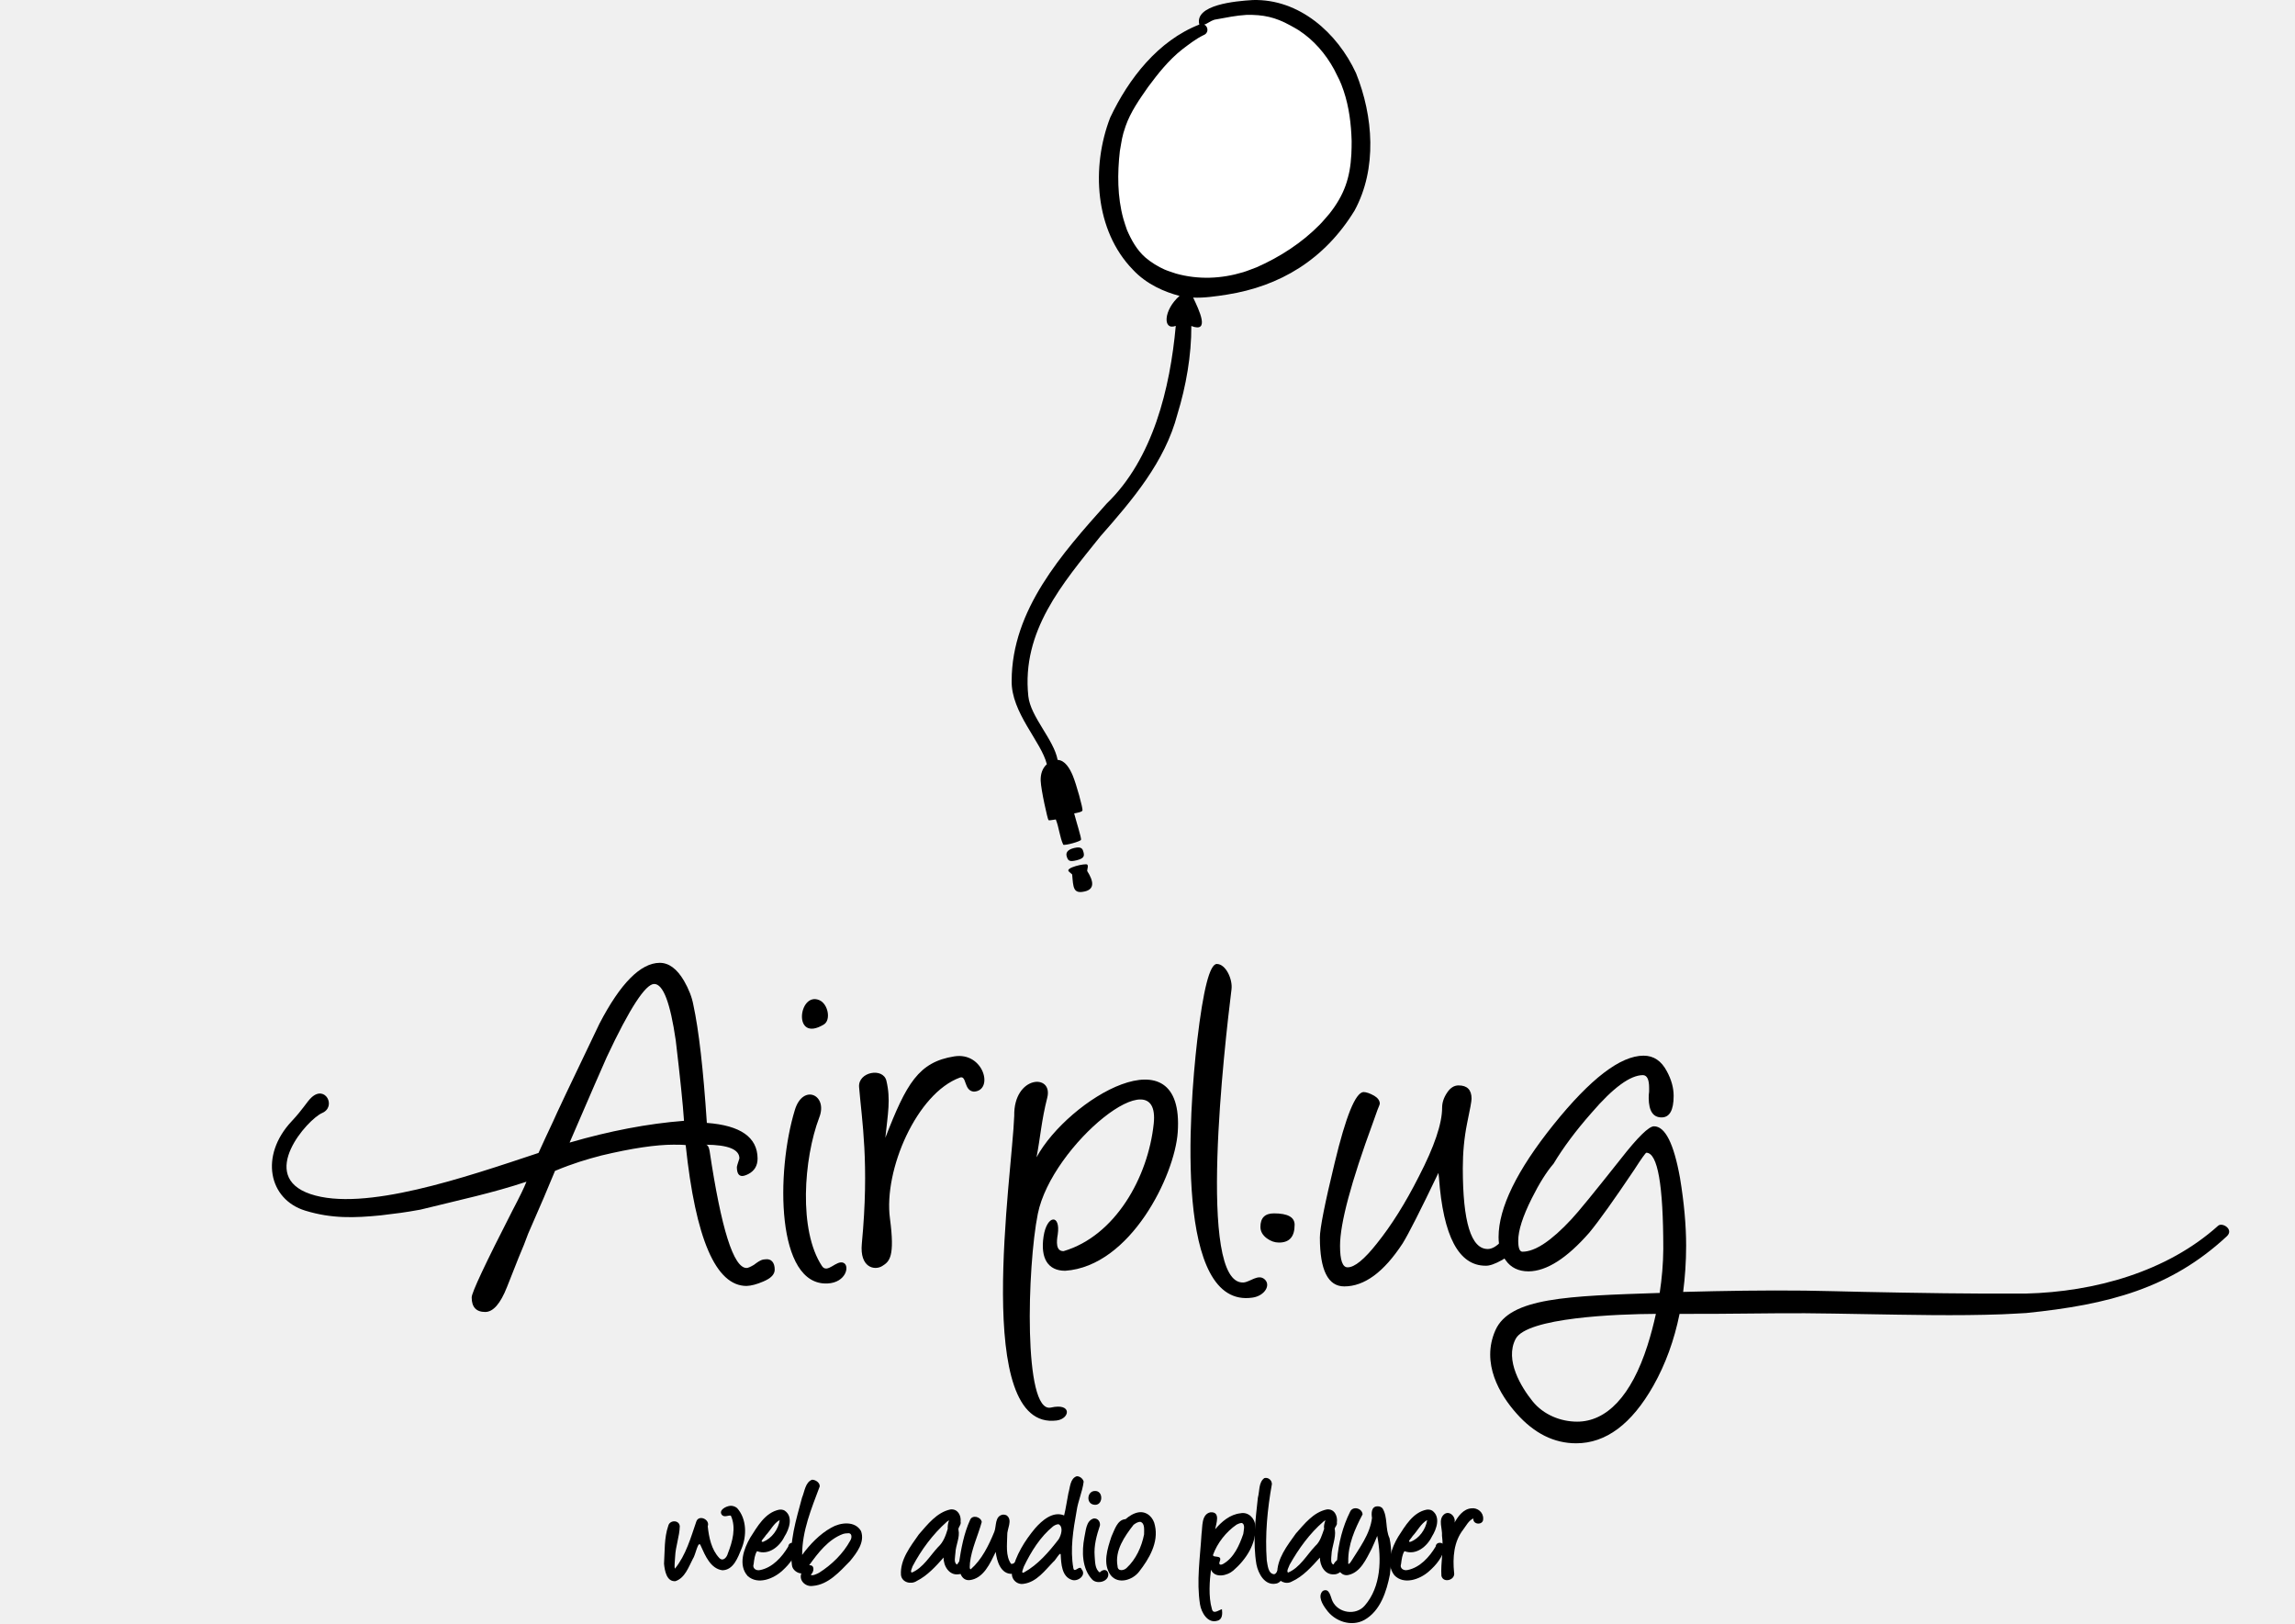
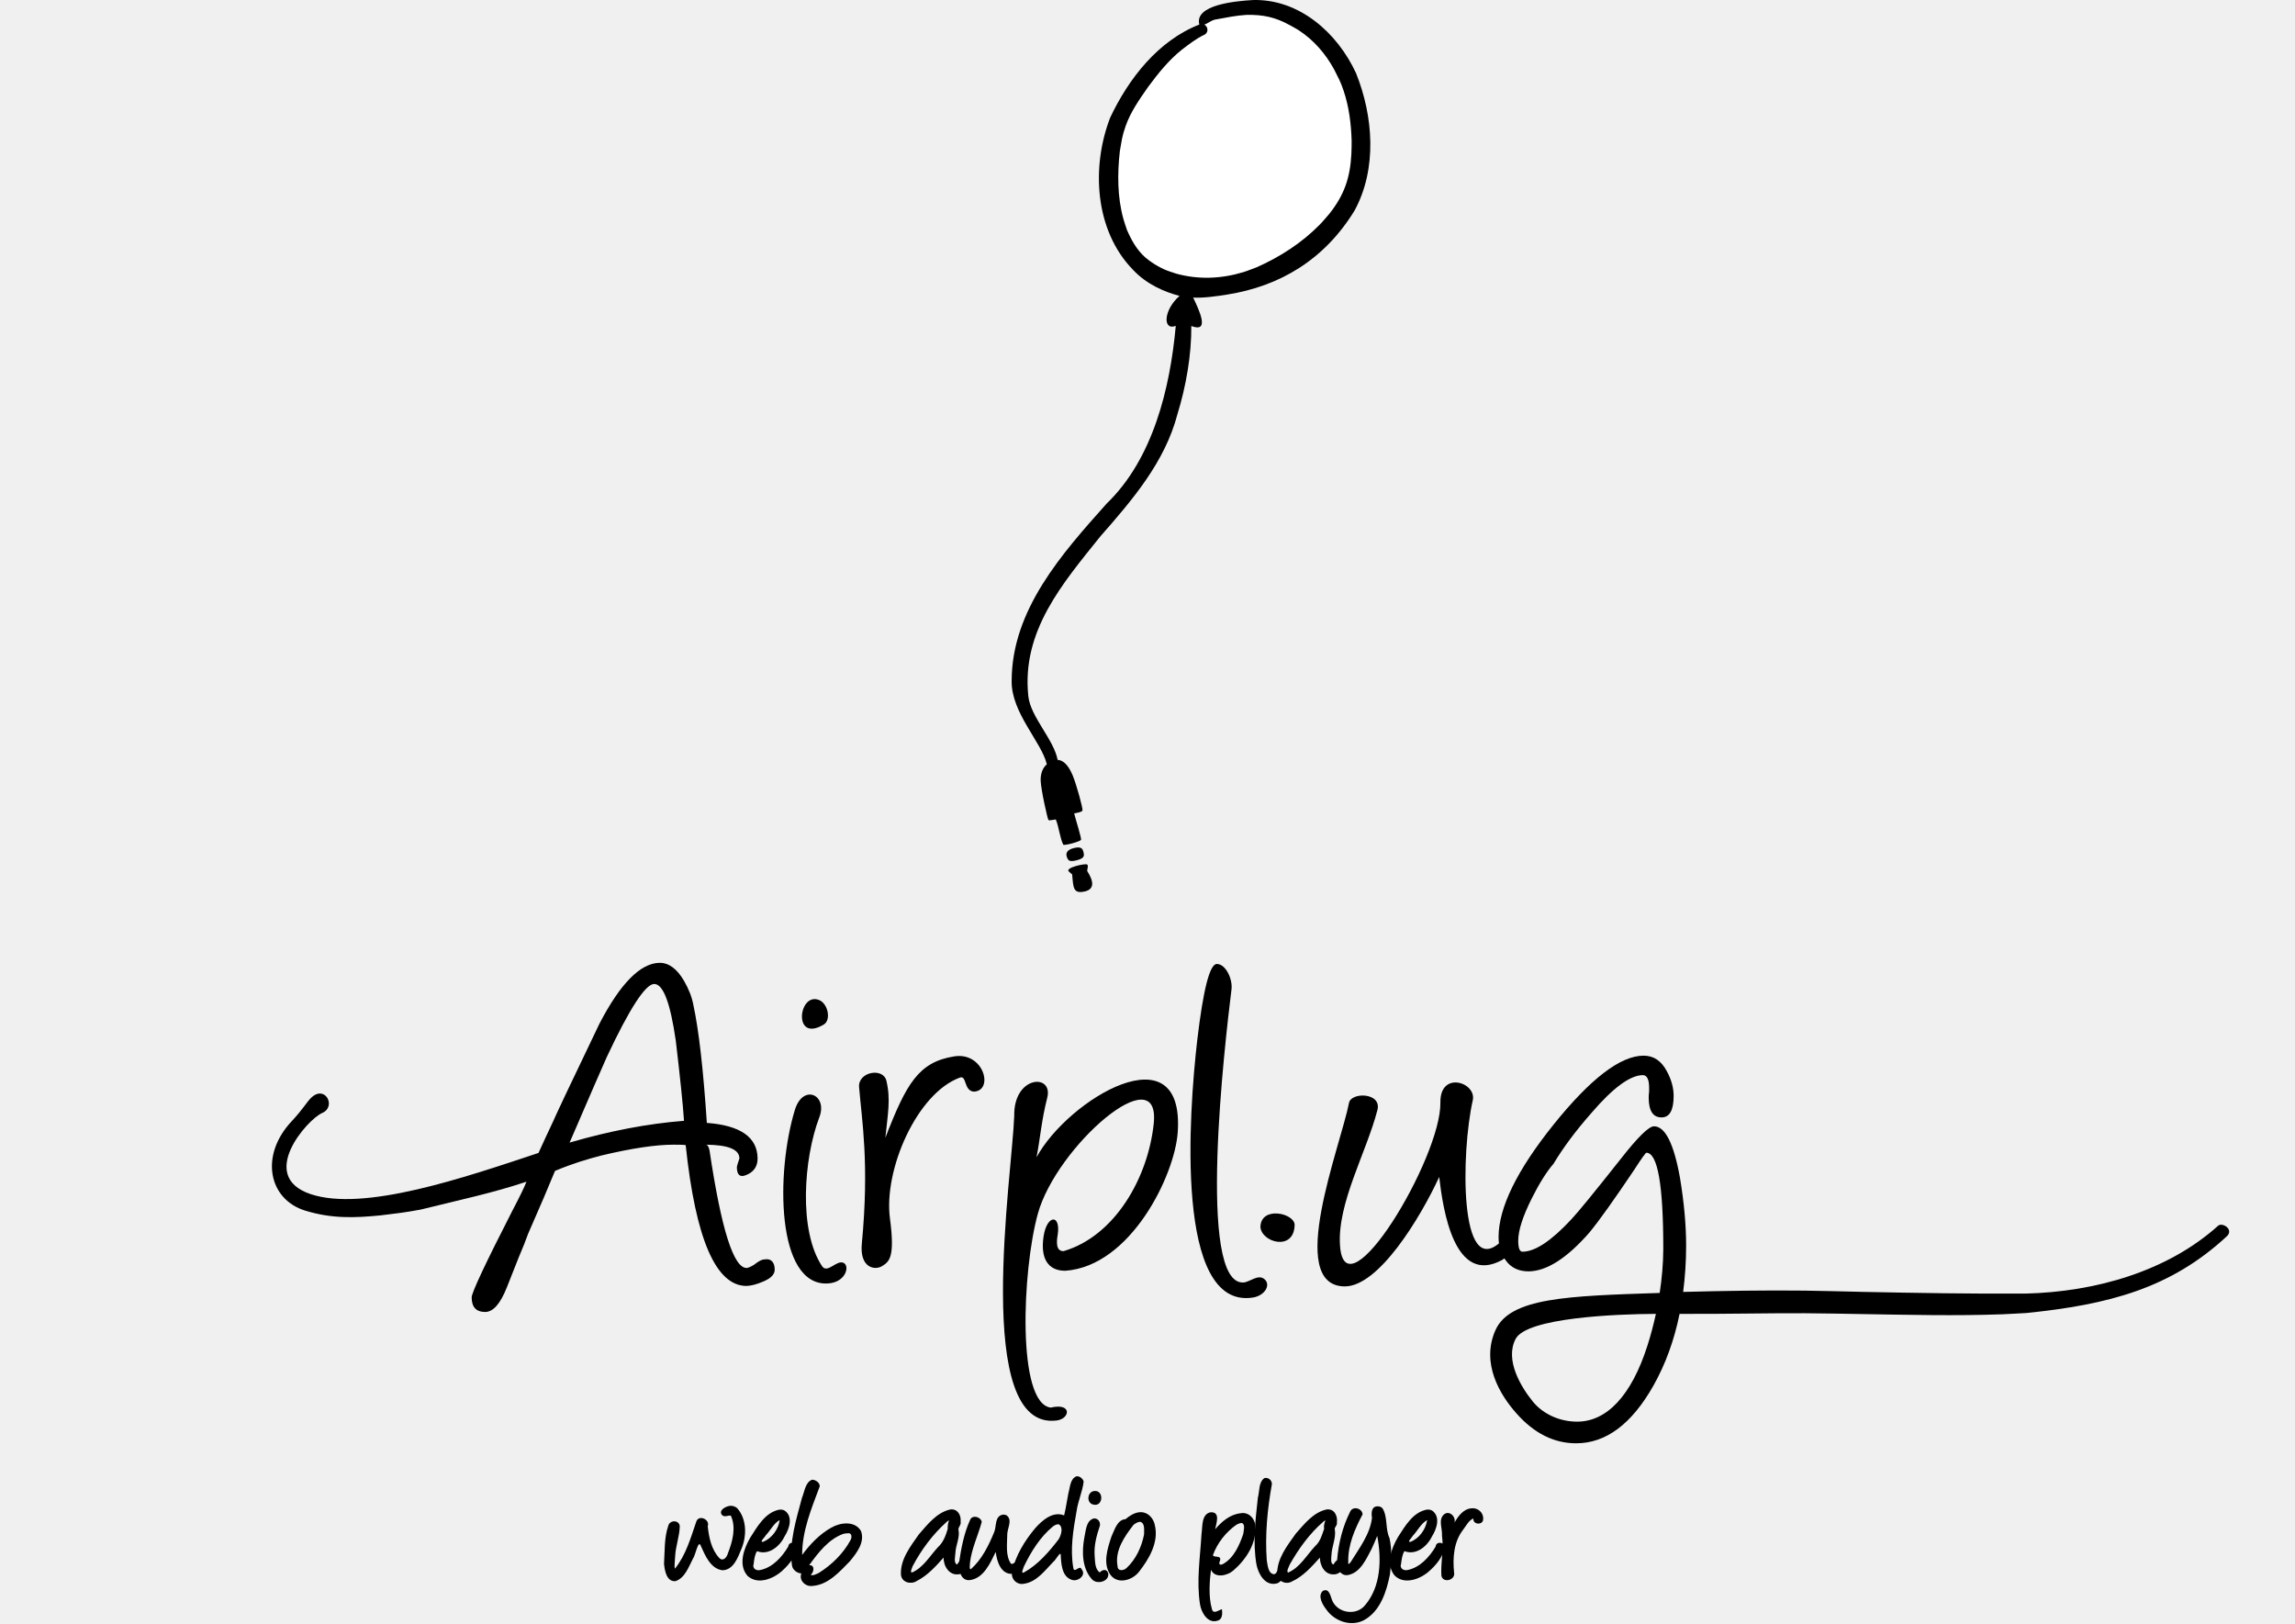
<svg xmlns="http://www.w3.org/2000/svg" xmlns:xlink="http://www.w3.org/1999/xlink" width="1414" height="1000" id="svg2" version="1.1">
  <defs id="defs4">
    <linearGradient id="linearGradient6790">
      <stop style="stop-color:#000000;stop-opacity:1;" offset="0" id="stop6792" />
      <stop id="stop6798" offset="0.5" style="stop-color:#000000;stop-opacity:0;" />
      <stop style="stop-color:#000000;stop-opacity:1;" offset="1" id="stop6794" />
    </linearGradient>
    <linearGradient id="linearGradient6771">
      <stop style="stop-color:#000000;stop-opacity:0;" offset="0" id="stop6773" />
      <stop style="stop-color:#000000;stop-opacity:1;" offset="1" id="stop6775" />
    </linearGradient>
    <linearGradient id="linearGradient6432">
      <stop style="stop-color:#cee3ea;stop-opacity:1;" offset="0" id="stop6434" />
      <stop style="stop-color:#ffffff;stop-opacity:1;" offset="1" id="stop6436" />
    </linearGradient>
    <radialGradient xlink:href="#linearGradient6771" id="radialGradient6777" cx="961" cy="296.5" fx="961" fy="296.5" r="961" gradientTransform="matrix(1,0,0,0.6170655,2,413.0401)" gradientUnits="userSpaceOnUse" />
  </defs>
  <g id="layer1" transform="translate(831.0945,-154.9355)">
    <g id="g6552" transform="matrix(5.655109,0,0,5.655109,3811.977,-5310.254)">
      <path id="path4198" d="m -749.168,1071.312 c -2.08,0.019 -4.274,2.225 -6.566,6.635 -3.139,6.529 -4.814,10.086 -5.046,10.644 -0.616,1.31 -1.147,2.451 -1.59,3.433 -8.027,2.67 -19.023,6.447 -24.846,4.48 -5.823,-1.967 -0.312,-8.148 1.273,-8.83 1.585,-0.683 0.339,-3.1 -1.17,-1.686 -0.513,0.481 -0.875,1.222 -2.154,2.587 -3.511,3.748 -2.508,8.518 1.494,9.739 2.882,0.879 5.343,0.796 8.239,0.507 1.928,-0.237 2.37,-0.273 4.308,-0.622 4.328,-1.071 7.874,-1.815 11.543,-3.041 -0.254,0.652 -0.75,1.664 -1.521,3.133 -2.966,5.797 -4.447,8.949 -4.447,9.469 0,1.059 0.492,1.59 1.475,1.59 0.867,0 1.66,-0.908 2.373,-2.719 0.443,-1.136 0.863,-2.201 1.267,-3.203 0.424,-0.982 0.767,-1.852 1.037,-2.604 1.326,-3.021 2.287,-5.266 2.926,-6.843 1.919,-0.807 3.48,-1.268 5.069,-1.682 3.313,-0.79 5.93,-1.175 7.856,-1.175 0.635,0 1.082,0.01 1.313,0.047 1.078,10.226 3.284,15.344 6.635,15.344 0.501,-0.019 1.107,-0.176 1.82,-0.484 0.828,-0.347 1.244,-0.77 1.244,-1.29 0,-0.385 -0.084,-0.687 -0.276,-0.899 -0.173,-0.191 -0.429,-0.27 -0.737,-0.23 -0.192,0.019 -0.315,0.029 -0.392,0.069 -0.212,0.077 -0.506,0.26 -0.852,0.53 -0.385,0.231 -0.653,0.346 -0.806,0.346 -1.425,0 -2.761,-4.251 -4.032,-12.764 -0.077,-0.443 -0.222,-0.668 -0.415,-0.668 2.446,0.019 3.663,0.515 3.663,1.497 -0.193,0.578 -0.277,0.882 -0.276,0.922 -6e-5,0.655 0.191,0.991 0.576,0.991 0.173,0 0.398,-0.073 0.668,-0.207 0.674,-0.347 1.014,-0.915 1.014,-1.705 -0.019,-2.311 -1.87,-3.601 -5.529,-3.871 -0.385,-5.835 -0.877,-10.125 -1.474,-12.879 -0.154,-0.828 -0.494,-1.698 -1.014,-2.603 -0.77,-1.31 -1.648,-1.958 -2.65,-1.958 z m -0.599,2.304 c 0.982,1e-4 1.753,2.049 2.35,6.152 0.481,4.064 0.783,6.983 0.899,8.755 -3.948,0.308 -8.092,1.102 -12.464,2.373 2.215,-5.123 3.554,-8.233 4.055,-9.331 2.484,-5.296 4.217,-7.949 5.161,-7.949 z" style="font-size:12px;font-style:normal;font-variant:normal;font-weight:normal;font-stretch:normal;line-height:125%;letter-spacing:0px;word-spacing:0px;fill:#000000;fill-opacity:1;stroke:none;font-family:Angelina;-inkscape-font-specification:Angelina" />
      <path style="font-size:12px;font-style:normal;font-variant:normal;font-weight:normal;font-stretch:normal;line-height:125%;letter-spacing:0px;word-spacing:0px;fill:#000000;fill-opacity:1;stroke:none;font-family:Angelina;-inkscape-font-specification:Angelina" d="m -734.439,1087.335 c 0.889,-2.903 3.634,-1.636 2.654,0.832 -1.695,4.473 -2.272,12.316 0.302,16.183 0.587,0.882 1.58,-0.716 2.354,-0.348 0.693,0.329 0.253,2.147 -1.747,2.243 -5.613,0.269 -5.637,-12.142 -3.563,-18.909 z m 2.646,-11.966 c 0.976,0.401 1.312,2.172 0.514,2.657 -3.424,2.081 -2.775,-3.587 -0.514,-2.657 z" id="path4200" />
      <path d="m -727.443,1084.855 c -0.135,-1.672 2.623,-2.173 2.976,-0.693 0.484,2.033 0.156,3.571 -0.115,6.211 2.292,-5.912 3.618,-8.252 7.511,-8.869 3.214,-0.509 4.34,3.725 2.138,3.842 -1.13,-0.088 -0.761,-1.81 -1.526,-1.532 -4.688,1.708 -8.325,10.053 -7.622,15.345 0.557,4.201 -0.05,4.694 -0.844,5.188 -0.832,0.517 -2.467,0.17 -2.22,-2.43 0.837,-8.806 -0.008,-13.49 -0.297,-17.063 z" style="font-size:12px;font-style:normal;font-variant:normal;font-weight:normal;font-stretch:normal;line-height:125%;letter-spacing:0px;word-spacing:0px;fill:#000000;fill-opacity:1;stroke:none;font-family:Angelina;-inkscape-font-specification:Angelina" id="path4202" />
-       <path d="m -710.54,1087.982 c -0.079,-4.405 4.279,-4.648 3.596,-1.968 -0.634,2.486 -0.743,4.304 -1.166,6.482 3.436,-6.325 16.162,-13.951 15.383,-2.72 -0.326,4.694 -5.124,14.591 -12.258,15.085 -1.887,0 -2.716,-1.355 -2.36,-3.731 0.359,-2.396 1.875,-2.472 1.546,-0.227 -0.136,0.768 -0.227,1.838 0.636,1.82 5.624,-1.658 9.209,-8.035 9.822,-13.896 0.771,-7.369 -11.118,2.328 -12.63,9.832 -1.151,5.711 -1.6,21.715 1.409,21.108 2.361,-0.544 2.1,1.214 0.661,1.402 -9.238,1.211 -4.853,-26.859 -4.639,-33.187 z" style="font-size:12px;font-style:normal;font-variant:normal;font-weight:normal;font-stretch:normal;line-height:125%;letter-spacing:0px;word-spacing:0px;fill:#000000;fill-opacity:1;stroke:none;font-family:Angelina;-inkscape-font-specification:Angelina" id="path4204" />
+       <path d="m -710.54,1087.982 c -0.079,-4.405 4.279,-4.648 3.596,-1.968 -0.634,2.486 -0.743,4.304 -1.166,6.482 3.436,-6.325 16.162,-13.951 15.383,-2.72 -0.326,4.694 -5.124,14.591 -12.258,15.085 -1.887,0 -2.716,-1.355 -2.36,-3.731 0.359,-2.396 1.875,-2.472 1.546,-0.227 -0.136,0.768 -0.227,1.838 0.636,1.82 5.624,-1.658 9.209,-8.035 9.822,-13.896 0.771,-7.369 -10.594,2.453 -12.63,9.832 -1.713,6.211 -2.288,20.653 1.409,21.108 2.361,-0.544 2.1,1.214 0.661,1.402 -9.238,1.211 -4.853,-26.859 -4.639,-33.187 z" style="font-size:12px;font-style:normal;font-variant:normal;font-weight:normal;font-stretch:normal;line-height:125%;letter-spacing:0px;word-spacing:0px;fill:#000000;fill-opacity:1;stroke:none;font-family:Angelina;-inkscape-font-specification:Angelina" id="path4204" />
      <path d="m -690.603,1079.756 c 0.657,-5.566 1.367,-8.328 2.138,-8.32 0.982,0.011 1.733,1.665 1.598,2.755 -0.737,5.962 -3.798,32.206 1.295,31.947 0.708,-0.036 1.615,-0.973 2.315,-0.343 0.7,0.63 4.7e-4,1.79 -1.3,1.987 -8.516,1.293 -6.957,-20.131 -6.046,-28.026 z" style="font-size:12px;font-style:normal;font-variant:normal;font-weight:normal;font-stretch:normal;line-height:125%;letter-spacing:0px;word-spacing:0px;fill:#000000;fill-opacity:1;stroke:none;font-family:Angelina;-inkscape-font-specification:Angelina" id="path4206" />
-       <path d="m -683.717,1100.081 c 0,-0.982 0.491,-1.473 1.473,-1.473 1.502,0 2.253,0.414 2.253,1.242 0,1.31 -0.578,1.955 -1.733,1.936 -0.443,0 -0.876,-0.154 -1.3,-0.462 -0.462,-0.347 -0.693,-0.761 -0.693,-1.242" style="font-size:12px;font-style:normal;font-variant:normal;font-weight:normal;font-stretch:normal;line-height:125%;letter-spacing:0px;word-spacing:0px;fill:#000000;fill-opacity:1;stroke:none;font-family:Angelina;-inkscape-font-specification:Angelina" id="path4208" />
-       <path d="m -677.24,1101.249 c 0,-1.002 0.539,-3.727 1.618,-8.175 1.213,-5.046 2.253,-7.607 3.12,-7.684 0.308,0 0.703,0.135 1.184,0.404 0.385,0.231 0.587,0.51 0.607,0.838 -4e-5,0.077 -0.087,0.318 -0.26,0.722 l -0.462,1.3 c -2.407,6.548 -3.611,11.045 -3.611,13.491 0,1.579 0.279,2.359 0.838,2.34 0.751,0 1.81,-0.867 3.178,-2.6 1.579,-1.964 3.101,-4.391 4.564,-7.28 1.695,-3.274 2.542,-5.778 2.542,-7.511 0,-0.558 0.183,-1.107 0.549,-1.647 0.347,-0.52 0.761,-0.78 1.242,-0.78 0.944,0 1.416,0.481 1.416,1.444 0,0.27 -0.164,1.175 -0.491,2.716 -0.308,1.541 -0.462,3.159 -0.462,4.853 0,5.874 0.905,8.811 2.716,8.811 0.443,0 0.915,-0.26 1.415,-0.78 0.231,-0.192 0.549,-0.443 0.953,-0.751 0.443,0.347 0.664,0.635 0.664,0.867 0,0.674 -0.482,1.29 -1.444,1.849 -0.79,0.443 -1.396,0.655 -1.82,0.635 -2.927,0 -4.622,-3.207 -5.084,-9.62 l -0.058,-0.491 c -1.964,4.102 -3.264,6.664 -3.9,7.684 -2.041,3.12 -4.16,4.68 -6.355,4.68 -1.772,0 -2.658,-1.772 -2.658,-5.316" style="font-size:12px;font-style:normal;font-variant:normal;font-weight:normal;font-stretch:normal;line-height:125%;letter-spacing:0px;word-spacing:0px;fill:#000000;fill-opacity:1;stroke:none;font-family:Angelina;-inkscape-font-specification:Angelina" id="path4210" />
-       <path id="path4212" d="m -641.966,1081.426 c -2.523,0 -5.79,2.503 -9.815,7.511 -3.987,4.969 -5.99,9.06 -5.99,12.257 0,1.021 0.263,1.861 0.783,2.534 0.559,0.789 1.39,1.198 2.488,1.198 1.964,-0.019 4.166,-1.423 6.612,-4.216 1.098,-1.329 2.731,-3.63 4.907,-6.866 0.79,-1.232 1.236,-1.843 1.313,-1.843 1.233,0.019 1.843,3.511 1.843,10.483 -0.01,1.589 -0.148,3.187 -0.392,4.792 -9.999,0.335 -16.326,0.493 -17.905,4.078 -1.579,3.585 0.492,7.021 2.307,9.054 1.926,2.176 4.09,3.249 6.497,3.249 3.236,0 6.04,-2.087 8.409,-6.267 1.319,-2.337 2.272,-4.947 2.857,-7.833 0.192,7e-4 0.384,-6e-4 0.576,0 4.355,0.02 8.708,-0.083 13.063,-0.069 2.187,0.01 4.15,0.061 6.336,0.092 5.055,0.082 10.106,0.206 15.16,0.023 0.878,-0.032 1.749,-0.095 2.626,-0.138 8.987,-0.909 15.758,-2.69 21.864,-8.363 0.803,-0.746 -0.496,-1.554 -0.951,-1.145 -5.567,5.008 -13.44,7.204 -20.959,7.389 -5.899,0.035 -11.796,-0.065 -17.694,-0.184 -1.668,-0.035 -4.72,-0.12 -6.382,-0.138 -4.37,-0.049 -8.741,0.023 -13.109,0.138 -0.046,0 -0.092,0 -0.138,0 0.204,-1.6 0.323,-3.27 0.323,-5.022 0,-2.253 -0.225,-4.719 -0.668,-7.396 -0.674,-3.756 -1.621,-5.622 -2.834,-5.622 -0.559,0 -1.768,1.179 -3.617,3.548 -2.87,3.621 -4.656,5.815 -5.368,6.566 -2.196,2.369 -3.978,3.548 -5.345,3.548 -0.308,0 -0.461,-0.408 -0.461,-1.198 0,-1.117 0.492,-2.643 1.474,-4.608 0.828,-1.656 1.622,-2.912 2.373,-3.779 1.04,-1.733 2.414,-3.588 4.147,-5.552 2.35,-2.735 4.212,-4.101 5.599,-4.101 0.443,0.02 0.668,0.477 0.668,1.382 l 0,0.415 c -0.038,0.25 -0.046,0.483 -0.046,0.714 0.019,1.406 0.481,2.097 1.405,2.097 0.867,0 1.313,-0.771 1.313,-2.35 0,-0.886 -0.256,-1.786 -0.737,-2.672 -0.597,-1.136 -1.437,-1.705 -2.534,-1.705 z m 1.336,28.131 c -0.252,1.145 -0.552,2.302 -0.922,3.456 -1.753,5.489 -4.454,8.286 -7.66,8.286 -1.772,-10e-5 -3.652,-0.727 -4.861,-2.229 -1.209,-1.502 -3.058,-4.473 -1.838,-6.789 1.22,-2.316 11.007,-2.707 15.281,-2.724 z" style="font-size:12px;font-style:normal;font-variant:normal;font-weight:normal;font-stretch:normal;line-height:125%;letter-spacing:0px;word-spacing:0px;fill:#000000;fill-opacity:1;stroke:none;font-family:Angelina;-inkscape-font-specification:Angelina" />
+       <path d="m -683.717,1100.081 c 0.058,-2.299 3.682,-1.51 3.727,-0.231 -0.053,2.939 -3.628,1.923 -3.727,0.231" style="font-size:12px;font-style:normal;font-variant:normal;font-weight:normal;font-stretch:normal;line-height:125%;letter-spacing:0px;word-spacing:0px;fill:#000000;fill-opacity:1;stroke:none;font-family:Angelina;-inkscape-font-specification:Angelina" id="path4208" />
+       <path d="m -674.066,1086.577 c 0.203,-1.195 3.595,-1.165 3.094,0.776 -1.191,4.619 -4.406,10.173 -4.073,14.791 0.56,7.762 11.024,-9.547 10.935,-15.614 -0.052,-3.504 3.967,-2.188 3.527,-0.243 -1.281,5.666 -1.493,19.632 3.045,15.423 0.212,-0.214 0.458,-0.866 0.953,-0.751 1.721,0.398 -0.253,2.426 -0.78,2.716 -5.229,2.878 -6.467,-5.498 -6.874,-9.033 -2.038,4.412 -6.608,11.995 -10.344,11.922 -6.41,-0.124 -0.403,-15.295 0.516,-19.987 z" style="font-size:12px;font-style:normal;font-variant:normal;font-weight:normal;font-stretch:normal;line-height:125%;letter-spacing:0px;word-spacing:0px;fill:#000000;fill-opacity:1;stroke:none;font-family:Angelina;-inkscape-font-specification:Angelina" id="path4210" />
+       <path id="path4212" d="m -641.966,1081.426 c -2.523,0 -5.79,2.503 -9.815,7.511 -3.987,4.969 -5.99,9.06 -5.99,12.257 0,1.021 0.263,1.861 0.783,2.534 0.559,0.789 1.39,1.198 2.488,1.198 1.964,-0.019 4.166,-1.423 6.612,-4.216 1.098,-1.329 2.731,-3.63 4.907,-6.866 0.79,-1.232 1.236,-1.843 1.313,-1.843 1.233,0.019 1.843,3.511 1.843,10.483 -0.01,1.589 -0.148,3.187 -0.392,4.792 -9.999,0.335 -16.326,0.493 -17.905,4.078 -1.579,3.585 0.492,7.021 2.307,9.054 1.926,2.176 4.09,3.249 6.497,3.249 3.236,0 6.04,-2.087 8.409,-6.267 1.319,-2.337 2.272,-4.947 2.857,-7.833 0.192,7e-4 0.384,-6e-4 0.576,0 4.355,0.02 8.708,-0.083 13.063,-0.069 2.187,0.01 4.15,0.061 6.336,0.092 5.055,0.082 10.106,0.206 15.16,0.023 0.878,-0.032 1.749,-0.095 2.626,-0.138 8.987,-0.909 15.758,-2.69 21.864,-8.363 0.803,-0.746 -0.496,-1.554 -0.951,-1.145 -5.567,5.008 -13.44,7.204 -20.959,7.389 -5.899,0.035 -11.796,-0.065 -17.694,-0.184 -1.668,-0.035 -4.72,-0.12 -6.382,-0.138 -4.37,-0.049 -8.741,0.023 -13.109,0.138 -0.046,0 -0.092,0 -0.138,0 0.204,-1.6 0.323,-3.27 0.323,-5.022 0,-2.253 -0.225,-4.719 -0.668,-7.396 -0.674,-3.756 -1.621,-5.622 -2.834,-5.622 -0.559,0 -1.768,1.179 -3.617,3.548 -2.87,3.621 -4.656,5.815 -5.368,6.566 -2.196,2.369 -3.978,3.548 -5.345,3.548 -0.308,0 -0.461,-0.408 -0.461,-1.198 0,-1.117 0.492,-2.643 1.474,-4.608 0.828,-1.656 1.622,-2.912 2.373,-3.779 1.04,-1.733 2.414,-3.588 4.147,-5.552 2.35,-2.735 4.212,-4.101 5.599,-4.101 0.443,0.02 0.668,0.477 0.668,1.382 l 0,0.415 c -0.038,0.25 -0.046,0.483 -0.046,0.714 0.019,1.406 0.481,2.097 1.405,2.097 0.867,0 1.313,-0.771 1.313,-2.35 0,-0.886 -0.256,-1.786 -0.737,-2.672 -0.597,-1.136 -1.437,-1.705 -2.534,-1.705 z m 1.336,28.131 c -0.252,1.145 -0.552,2.302 -0.922,3.456 -1.753,5.489 -4.454,8.286 -7.66,8.286 -1.772,-10e-5 -3.652,-0.727 -4.861,-2.229 -1.209,-1.502 -3.058,-4.473 -1.838,-6.789 1.22,-2.316 11.007,-2.707 15.281,-2.724 z" style="font-size:12px;font-style:normal;font-variant:normal;font-weight:normal;font-stretch:normal;line-height:125%;letter-spacing:0px;word-spacing:0px;fill:#000000;fill-opacity:1;stroke:none;font-family:Angelina;-inkscape-font-specification:Angelina;opacity:1" />
    </g>
    <path style="fill:#ffffff;fill-opacity:1;stroke:none" d="m -88.366,164.894 -2.931,8.792 -21.002,13.188 -20.026,24.91 -13.188,32.725 0,34.678 6.35,27.352 28.817,22.468 32.236,2.931 39.074,-16.118 L -4.356,287 7.366,253.299 4.436,211.294 -16.567,176.616 -42.942,161.475 -69.805,159.033 z" id="path3934" />
    <path style="fill:#000000;fill-opacity:1;stroke:none" d="m -59.189,154.957 c -10.811,0.651 -36.096,2.919 -32.983,15.11 -25.346,9.893 -43.561,33.298 -54.914,57.331 -11.74,30.371 -9.569,69.473 13.987,93.682 8.474,9.13 19.802,13.831 28.752,16.146 -9.966,8.678 -10.473,21.61 -2.331,18.477 -3.475,38.405 -14.019,81.991 -42.567,109.482 -27.481,30.752 -58.438,65.402 -58.54,109.137 -0.391,19.611 18.347,37.659 21.672,51.46 -2.797,2.459 -3.939,6.177 -3.799,10.188 0.197,5.632 4.319,24 4.835,24.262 0.517,0.262 1.847,-0.065 4.49,-0.432 2.017,5.049 2.381,10.783 4.576,15.542 1.184,0.64 10.645,-1.988 10.965,-3.022 0.32,-1.034 -2.821,-10.808 -4.231,-16.232 2.046,-0.524 4.625,-0.718 5.094,-1.813 0.469,-1.095 -3.836,-16.436 -5.958,-21.499 -1.82,-4.345 -4.731,-9.446 -9.325,-9.67 -2.326,-12.574 -16.721,-26.493 -18.064,-39.287 -4.209,-40.1 20.944,-69.204 44.398,-98.429 19.658,-22.383 39.761,-45.739 47.488,-75.291 5.264,-17.054 8.671,-36.419 8.548,-54.309 11.716,4.52 4.799,-9.802 1.122,-17.528 6.249,0.367 14.326,-0.791 20.809,-1.813 32.518,-5.127 60.057,-21.409 78.658,-51.805 C 17.52,258.818 15.043,226.483 4.359,199.941 -7.088,175.231 -30.542,154.178 -59.189,154.957 z m -3.972,9.152 c 10.308,-0.22 17.876,1.397 27.025,6.476 1.731,0.99 3.599,1.928 5.267,3.022 9.256,6.069 16.471,14.417 21.758,24.09 2.752,5.489 3.891,7.313 5.871,13.21 3.36,10.007 4.613,20.407 4.922,30.911 -0.011,2.719 -0.025,5.401 -0.173,8.116 -0.783,14.615 -4.37,25.071 -13.469,36.609 -1.97,2.23 -3.875,4.61 -5.958,6.735 -11.045,11.268 -24.552,19.988 -38.94,26.334 -2.752,0.979 -5.492,2.177 -8.289,3.022 -13.597,4.107 -27.632,4.67 -41.358,0.863 -2.331,-0.82 -4.815,-1.517 -7.08,-2.504 -3.854,-1.678 -8.638,-4.628 -11.829,-7.425 -5.24,-4.593 -8.569,-10.627 -11.311,-16.923 -0.78,-2.344 -1.588,-4.526 -2.245,-6.907 -3.723,-13.49 -3.717,-27.909 -2.159,-41.703 1.253,-6.941 1.244,-8.784 3.54,-15.369 3.068,-8.8 8.526,-16.507 13.815,-24.09 6.211,-8.38 12.753,-16.629 20.981,-23.14 4.206,-3.176 8.366,-6.477 13.124,-8.807 3.547,-1.33 2.998,-5.346 0.518,-6.562 0.446,-0.115 0.92,-0.211 1.381,-0.518 1.917,-1.07 3.808,-2.425 6.044,-2.677 6.162,-1.123 12.292,-2.396 18.564,-2.763 z" id="path5920" />
    <path style="font-size:40.15px;font-style:normal;font-variant:normal;font-weight:normal;font-stretch:normal;line-height:125%;letter-spacing:0px;word-spacing:0px;fill:#000000;fill-opacity:1;stroke:none;font-family:Garamond Premier Pro;-inkscape-font-specification:Garamond Premier Pro" d="m -170.507,693.683 c 0.68,7.986 0.561,12.132 7.748,10.475 6.01,-1.386 5.692,-6.041 1.497,-12.624 -0.011,-1.347 0.92,-3.006 0.032,-3.943 -0.875,-0.923 -14.137,1.941 -11.262,4.345" id="path4990" />
    <path style="font-size:15.521px;font-style:normal;font-variant:normal;font-weight:bold;font-stretch:normal;line-height:125%;letter-spacing:0px;word-spacing:0px;fill:#000000;fill-opacity:1;stroke:none;font-family:Angelina;-inkscape-font-specification:Angelina" d="m -381.204,1082.674 c -2.533,0.204 -7.453,2.664 -5.068,5.658 1.572,1.612 3.888,0.058 5.454,0.385 3.407,7.293 1.025,16.054 -1.818,23.248 -0.591,2.402 -2.998,5.274 -5.318,2.818 -4.837,-5.166 -6.346,-12.652 -7.09,-19.521 1.554,-4.106 -5.359,-7.343 -6.999,-3.023 -3.45,10.001 -6.402,20.755 -13.226,29.157 -0.518,-1.48 0.083,-5.118 0.136,-7.363 0.238,-6.318 2.716,-12.512 2.863,-18.771 -0.32,-4.042 -6.225,-3.962 -7.09,-0.272 -2.567,7.406 -2.109,15.575 -2.613,23.339 0.383,4.123 1.548,11.264 7.068,10.749 5.839,-1.976 8.074,-8.726 10.685,-13.717 1.667,-2.108 3.347,-12.621 5,-7.813 2.64,5.88 5.972,13.875 13.222,14.826 6.854,-0.113 9.58,-7.989 11.749,-13.249 3.334,-7.964 3.275,-18.384 -2.682,-25.044 -1.185,-0.978 -2.715,-1.545 -4.272,-1.409 z" id="path6661" />
    <path style="font-size:15.521px;font-style:normal;font-variant:normal;font-weight:bold;font-stretch:normal;line-height:125%;letter-spacing:0px;word-spacing:0px;fill:#000000;fill-opacity:1;stroke:none;font-family:Angelina;-inkscape-font-specification:Angelina" d="m -351.001,1085.037 c -8.697,1.768 -13.477,10.406 -17.885,17.294 -3.952,6.823 -7.585,16.876 -1.545,23.589 6.362,5.666 16.071,1.654 21.521,-3.454 4.253,-3.877 8.322,-8.995 9.09,-14.772 -0.682,-2.825 -5.263,-3.22 -5.613,0.058 -3.837,6.46 -9.657,12.972 -17.34,14.499 -2.453,0.581 -4.944,-1.065 -3.977,-3.749 0.296,-2.604 0.743,-6.094 2.113,-7.886 7.064,2.751 13.976,-2.902 16.885,-9.022 2.942,-4.524 5.569,-12.393 0.022,-16.022 -0.994,-0.543 -2.14,-0.678 -3.273,-0.52 z m 0.295,6.409 c -0.743,5.651 -4.86,11.278 -10.158,13.385 -2.736,0.475 1.144,-2.954 1.62,-4.058 2.853,-2.944 4.912,-7.405 8.538,-9.327 z" id="path6663" />
    <path style="font-size:15.521px;font-style:normal;font-variant:normal;font-weight:bold;font-stretch:normal;line-height:125%;letter-spacing:0px;word-spacing:0px;fill:#000000;fill-opacity:1;stroke:none;font-family:Angelina;-inkscape-font-specification:Angelina" d="m -330.73,1066.583 c -4.267,1.557 -4.627,7.389 -6.227,11.068 -3.568,13.511 -8.099,27.505 -6.204,41.61 0.288,2.986 3.518,5.032 5.795,5.045 -1.676,4.433 2.677,8.431 7.045,7.704 9.6,-0.752 16.583,-8.787 22.907,-15.249 4.113,-5.021 9.361,-11.699 6.795,-18.566 -3.733,-6.428 -12.684,-5.309 -18.226,-2.114 -7.24,3.977 -13.422,10.536 -18.021,16.84 -0.084,-14.75 5.749,-28.638 10.817,-42.201 0.128,-2.378 -2.574,-4.099 -4.681,-4.136 z m 21.726,33.02 c 2.914,-0.6 2.949,2.639 1.818,4.409 -4.437,8.166 -11.51,15.021 -19.294,19.93 -1.313,0.674 -4.261,2.148 -5.068,1.159 2.04,-1.619 2.638,-6.14 -1,-5.818 5.486,-7.642 11.815,-15.944 20.908,-19.294 0.858,-0.266 1.739,-0.373 2.636,-0.385 z" id="path6665" />
    <path style="font-size:15.521px;font-style:normal;font-variant:normal;font-weight:bold;font-stretch:normal;line-height:125%;letter-spacing:0px;word-spacing:0px;fill:#000000;fill-opacity:1;stroke:none;font-family:Angelina;-inkscape-font-specification:Angelina" d="m -245.509,1084.9 c -8.407,1.791 -14.105,9.253 -19.494,15.411 -5.115,7.352 -11.631,15.528 -10.981,24.994 0.56,4.581 6.163,6.01 9.704,3.682 6.618,-3.315 11.838,-9.147 16.567,-14.453 -0.167,5.083 3.391,11.141 9.158,10.318 3.967,-0.066 8.267,-6.178 4.545,-9.068 -2.534,-0.963 -4.366,1.363 -5.409,3.069 -2.282,-0.989 -1.095,-5.121 -1.023,-7.136 0.146,-4.764 2.926,-9.601 1.886,-14.294 -0.398,-1.399 1.858,-3.066 1.318,-4.977 0.429,-3.914 -1.821,-8.056 -6.272,-7.545 z m -0.886,6.817 c -0.697,1.667 -0.848,3.645 -0.795,5.205 -1.224,4.017 -2.635,8.148 -5.909,11.118 -5.053,5.398 -9.118,12.761 -16.157,15.744 -1.333,-0.232 0.21,-2.927 0.432,-3.864 5.348,-10.149 12.437,-19.722 21.044,-27.384 0.273,-0.119 1.255,-1.052 1.386,-0.818 z" id="path6667" />
    <path style="font-size:15.521px;font-style:normal;font-variant:normal;font-weight:bold;font-stretch:normal;line-height:125%;letter-spacing:0px;word-spacing:0px;fill:#000000;fill-opacity:1;stroke:none;font-family:Angelina;-inkscape-font-specification:Angelina" d="m -213.375,1088.127 c -4.931,1.015 -3.704,7.084 -5.113,10.59 -3.441,8.338 -7.645,17.025 -14.499,23.043 -1.069,0 -0.439,-2.895 -0.5,-3.908 0.958,-8.641 5.007,-16.942 7.272,-25.249 -0.566,-3.22 -5.937,-4.645 -7.227,-1.136 -3.777,8.283 -5.457,17.5 -6.818,26.475 -0.231,4.182 1.004,10.871 6.454,10.522 8.733,-0.934 12.762,-10.456 16.203,-17.385 0.651,5.68 3.131,13.886 10.181,13.498 3.26,-0.328 8.425,-3.942 5.727,-7.499 -2.097,-3.597 -3.979,2.065 -6.5,1.296 -3.405,-4.881 -2.389,-11.754 -2.318,-17.521 -0.258,-3.897 3.601,-9.382 -0.386,-12.295 -0.743,-0.362 -1.643,-0.526 -2.477,-0.43 z" id="path6669" />
    <path style="font-size:15.521px;font-style:normal;font-variant:normal;font-weight:bold;font-stretch:normal;line-height:125%;letter-spacing:0px;word-spacing:0px;fill:#000000;fill-opacity:1;stroke:none;font-family:Angelina;-inkscape-font-specification:Angelina" d="m -167.697,1064.447 c -4.132,1.381 -4.062,6.927 -5.137,10.44 -0.92,4.489 -1.573,9.542 -2.635,13.694 -6.893,-2.821 -13.622,3.11 -17.84,7.909 -6.444,7.721 -12.082,16.711 -14.158,26.657 -1.112,4.391 2.827,8.45 7.227,7.545 7.805,-1.094 12.928,-8.157 18.044,-13.454 1.426,-0.877 4.358,-6.651 4.631,-4.523 0.288,5.571 0.578,13.627 6.937,15.59 3.638,1.262 9.091,-2.925 5.909,-6.567 -1.09,-2.984 -4.508,2.821 -5.068,-0.727 -2.067,-11.471 -0.071,-23.607 2,-35.066 0.839,-6.15 3.651,-12.104 4.363,-18.203 -0.456,-1.805 -2.401,-3.377 -4.272,-3.295 z m -11.158,29.565 c 3.135,1.72 1.551,6.779 0,9.295 -6.004,7.796 -12.702,15.59 -21.294,20.385 -2.301,1.185 -0.342,-2.653 -0.114,-3.613 4.434,-9.181 10.062,-18.297 17.999,-24.771 1.027,-0.692 2.144,-1.297 3.409,-1.296 z" id="path6671" />
    <path style="font-size:15.521px;font-style:normal;font-variant:normal;font-weight:bold;font-stretch:normal;line-height:125%;letter-spacing:0px;word-spacing:0px;fill:#000000;fill-opacity:1;stroke:none;font-family:Angelina;-inkscape-font-specification:Angelina" d="m -156.879,1073.537 c -4.418,0.458 -5.022,7.41 -0.568,8.386 6.143,1.478 6.617,-9.042 0.568,-8.386 z m -0.455,16.954 c -4.725,1.426 -4.729,7.763 -5.681,11.794 -1.593,8.591 -1.474,18.969 4.772,25.726 3.093,3.367 10.767,1.258 9.954,-3.75 -0.807,-2.923 -3.572,-2.343 -5.227,-0.549 -3.017,-2.001 -2.841,-6.711 -3.136,-10.021 -0.535,-6.519 1.212,-12.791 3.25,-18.885 0.345,-2.397 -1.381,-4.679 -3.932,-4.318 z" id="path6673" />
    <path style="font-size:15.521px;font-style:normal;font-variant:normal;font-weight:bold;font-stretch:normal;line-height:125%;letter-spacing:0px;word-spacing:0px;fill:#000000;fill-opacity:1;stroke:none;font-family:Angelina;-inkscape-font-specification:Angelina" d="m -129.518,1086.672 c -3.078,0.464 -5.958,2.371 -8.09,4.205 -5.226,0.328 -6.836,6.865 -8.704,10.749 -2.434,7.35 -5.585,16.777 -0.477,23.748 4.547,5.897 13.493,3.094 17.476,-2.091 6.163,-7.858 12.199,-18.055 9.795,-28.498 -0.853,-4.812 -4.843,-8.867 -9.999,-8.114 z m 1.114,5.886 c 2.87,0.968 2.144,5.247 2.204,7.704 -1.47,7.598 -5.028,15.373 -10.704,20.634 -1.642,1.718 -5.544,2.372 -5.636,-1 -1.84,-9.686 4.346,-18.431 9.863,-25.544 1.243,-0.91 2.651,-1.883 4.272,-1.795 z" id="path6675" />
    <path style="font-size:15.521px;font-style:normal;font-variant:normal;font-weight:bold;font-stretch:normal;line-height:125%;letter-spacing:0px;word-spacing:0px;fill:#000000;fill-opacity:1;stroke:none;font-family:Angelina;-inkscape-font-specification:Angelina" d="m -85.316,1086.65 c -5.714,1.257 -4.801,8.96 -5.487,13.319 -0.843,14.424 -3.222,29.133 -0.922,43.495 0.789,4.929 4.77,11.888 10.658,10 3.265,-0.752 3.155,-4.456 2.841,-7.114 -2.081,0.593 -5.448,3.469 -6.204,-0.204 -2.219,-7.492 -1.375,-17.794 -0.545,-24.089 2.366,5.448 10.093,3.687 13.726,0.498 7.799,-6.714 14.545,-16.774 13.522,-27.589 -0.14,-4.62 -4.287,-8.717 -9.068,-7.704 -6.398,0.675 -11.642,5.123 -15.613,9.863 0.6,-3.415 3.544,-10.926 -2.909,-10.477 z m 19.294,6.591 c 2.42,0.806 1.093,4.885 0.932,6.772 -2.401,6.939 -5.744,14.712 -12.431,18.476 -1.713,0.896 -2.919,0.464 -2.023,-1.682 1.647,-4.173 -4.106,-1.842 -4.204,-3.841 2.677,-7.416 8.024,-14.198 14.522,-18.703 0.999,-0.532 2.068,-0.972 3.204,-1.023 z" id="path6677" />
    <path style="font-size:15.521px;font-style:normal;font-variant:normal;font-weight:bold;font-stretch:normal;line-height:125%;letter-spacing:0px;word-spacing:0px;fill:#000000;fill-opacity:1;stroke:none;font-family:Angelina;-inkscape-font-specification:Angelina" d="m -52.091,1065.584 c -3.636,2.577 -2.896,8.183 -4,12.044 -1.49,13.558 -3.19,27.616 -0.886,41.134 1.116,5.688 5.115,13.153 11.976,11.84 3.35,-0.492 5.784,-4.741 2.157,-6.997 -1.489,-2.71 -1.083,0.675 -3.157,1.225 -3.885,-0.243 -4.058,-5.75 -4.613,-8.613 -1.14,-15.695 0.39,-31.535 3.159,-46.928 0.04,-2.414 -2.284,-4.347 -4.636,-3.704 z" id="path6679" />
    <path style="font-size:15.521px;font-style:normal;font-variant:normal;font-weight:bold;font-stretch:normal;line-height:125%;letter-spacing:0px;word-spacing:0px;fill:#000000;fill-opacity:1;stroke:none;font-family:Angelina;-inkscape-font-specification:Angelina" d="m -13.64,1084.9 c -8.207,1.702 -13.764,8.892 -19.044,14.839 -5.275,7.399 -11.776,15.553 -11.499,25.135 0.225,4.354 5.394,6.546 9.022,4.431 7.005,-3.139 12.37,-9.323 17.294,-14.727 -0.045,4.913 3.059,10.717 8.681,10.318 4.09,0.108 8.397,-5.348 5.477,-8.84 -2.414,-1.483 -4.873,0.77 -5.75,2.773 -2.06,-0.407 -1.389,-4.091 -1.295,-5.772 0.156,-5.197 2.873,-10.479 2.113,-15.567 -0.717,-1.308 1.655,-2.688 1.227,-4.409 0.614,-4.052 -1.468,-8.719 -6.227,-8.181 z m -0.886,6.817 c -0.579,1.666 -1.079,3.553 -0.727,5.136 -1.36,3.712 -2.343,7.805 -5.517,10.623 -5.274,5.534 -9.403,13.305 -16.731,16.329 -1.192,-0.786 0.62,-3.643 0.977,-4.84 5.569,-9.893 12.37,-19.334 20.998,-26.725 0.18,0 1.042,-0.875 1,-0.52 z" id="path6681" />
    <path style="font-size:15.521px;font-style:normal;font-variant:normal;font-weight:bold;font-stretch:normal;line-height:125%;letter-spacing:0px;word-spacing:0px;fill:#000000;fill-opacity:1;stroke:none;font-family:Angelina;-inkscape-font-specification:Angelina" d="m 17.449,1082.991 c -3.743,0.129 -3.67,4.465 -3.227,7.135 -1.213,10.1 -7.823,18.589 -13.045,27.066 -0.756,1.081 -1.857,2.243 -1.568,0.091 -0.337,-10.477 4.114,-20.463 8.818,-29.361 -0.263,-3.84 -6.13,-5.361 -7.727,-1.523 -4.553,9.096 -7.134,19.338 -7.954,29.521 -0.616,4.173 1.551,10.202 6.659,9.408 7.73,-1.471 11.272,-9.913 14.59,-16.158 1.233,-2.616 2.361,-5.283 3.454,-7.977 2.742,14.348 2.334,31.376 -7.659,42.906 -5.379,6.361 -16.342,4.74 -19.885,-2.659 -1.197,-2.424 -1.806,-8.501 -5.977,-6.341 -3.373,3.138 -0.131,8.496 2.113,11.409 5.067,7.327 15.42,10.947 23.521,6.454 9.895,-5.592 13.65,-17.581 15.726,-28.111 0.881,-7.311 1.33,-15.089 -0.273,-22.271 -2.747,-5.799 -0.938,-12.962 -4.341,-18.408 -0.826,-0.838 -2.039,-1.333 -3.227,-1.182 z" id="path6683" />
    <path style="font-size:15.521px;font-style:normal;font-variant:normal;font-weight:bold;font-stretch:normal;line-height:125%;letter-spacing:0px;word-spacing:0px;fill:#000000;fill-opacity:1;stroke:none;font-family:Angelina;-inkscape-font-specification:Angelina" d="m 47.878,1085.037 c -8.423,1.639 -13.202,10.011 -17.52,16.675 -4.04,6.831 -7.888,16.637 -2.342,23.754 5.801,6.043 15.646,2.562 21.112,-2.273 4.641,-3.967 9.013,-9.293 9.954,-15.431 -0.619,-2.855 -5.316,-3.333 -5.636,0 -3.869,6.482 -9.663,12.923 -17.34,14.476 -2.35,0.554 -4.982,-1.05 -3.977,-3.75 0.334,-2.647 0.759,-6.053 2.114,-7.886 7.126,2.742 13.923,-2.882 16.908,-9.022 2.868,-4.535 5.488,-12.08 0.227,-15.908 -1.037,-0.638 -2.297,-0.8 -3.5,-0.636 z m 0.295,6.613 c -0.885,5.543 -4.883,11.195 -10.204,13.181 -2.536,0.486 0.804,-2.473 1.227,-3.5 3.035,-3.169 5.114,-7.669 8.977,-9.885 l 0,0.204 z" id="path6685" />
    <path style="font-size:15.521px;font-style:normal;font-variant:normal;font-weight:bold;font-stretch:normal;line-height:125%;letter-spacing:0px;word-spacing:0px;fill:#000000;fill-opacity:1;stroke:none;font-family:Angelina;-inkscape-font-specification:Angelina" d="m 75.422,1084.218 c -4.941,0.407 -8.116,4.866 -10.363,8.795 1.008,-3.604 -3.232,-7.821 -6.5,-5.022 -3.701,3.26 -0.846,8.922 -1.213,13.084 1.176,8.235 -0.894,16.548 -0.355,24.731 1.14,4.789 8.753,2.575 7.812,-1.999 -0.924,-9.222 -0.223,-19.027 5.647,-26.528 1.854,-2.445 3.298,-5.511 6.221,-6.834 -0.386,4.103 6.164,4.227 6.045,0.362 0.287,-4.002 -3.366,-7.109 -7.295,-6.591 z" id="path6687" />
    <path style="fill:#000000;fill-opacity:1;stroke:none" d="m -169.261,677.376 c -4.756,1.141 -5.161,3.397 -4.596,5.245 0.807,2.643 1.668,3.44 6.122,2.326 4.454,-1.114 4.833,-2.54 4.236,-4.881 -0.478,-1.877 -1.007,-3.83 -5.763,-2.689 z" id="path3928" />
  </g>
</svg>
